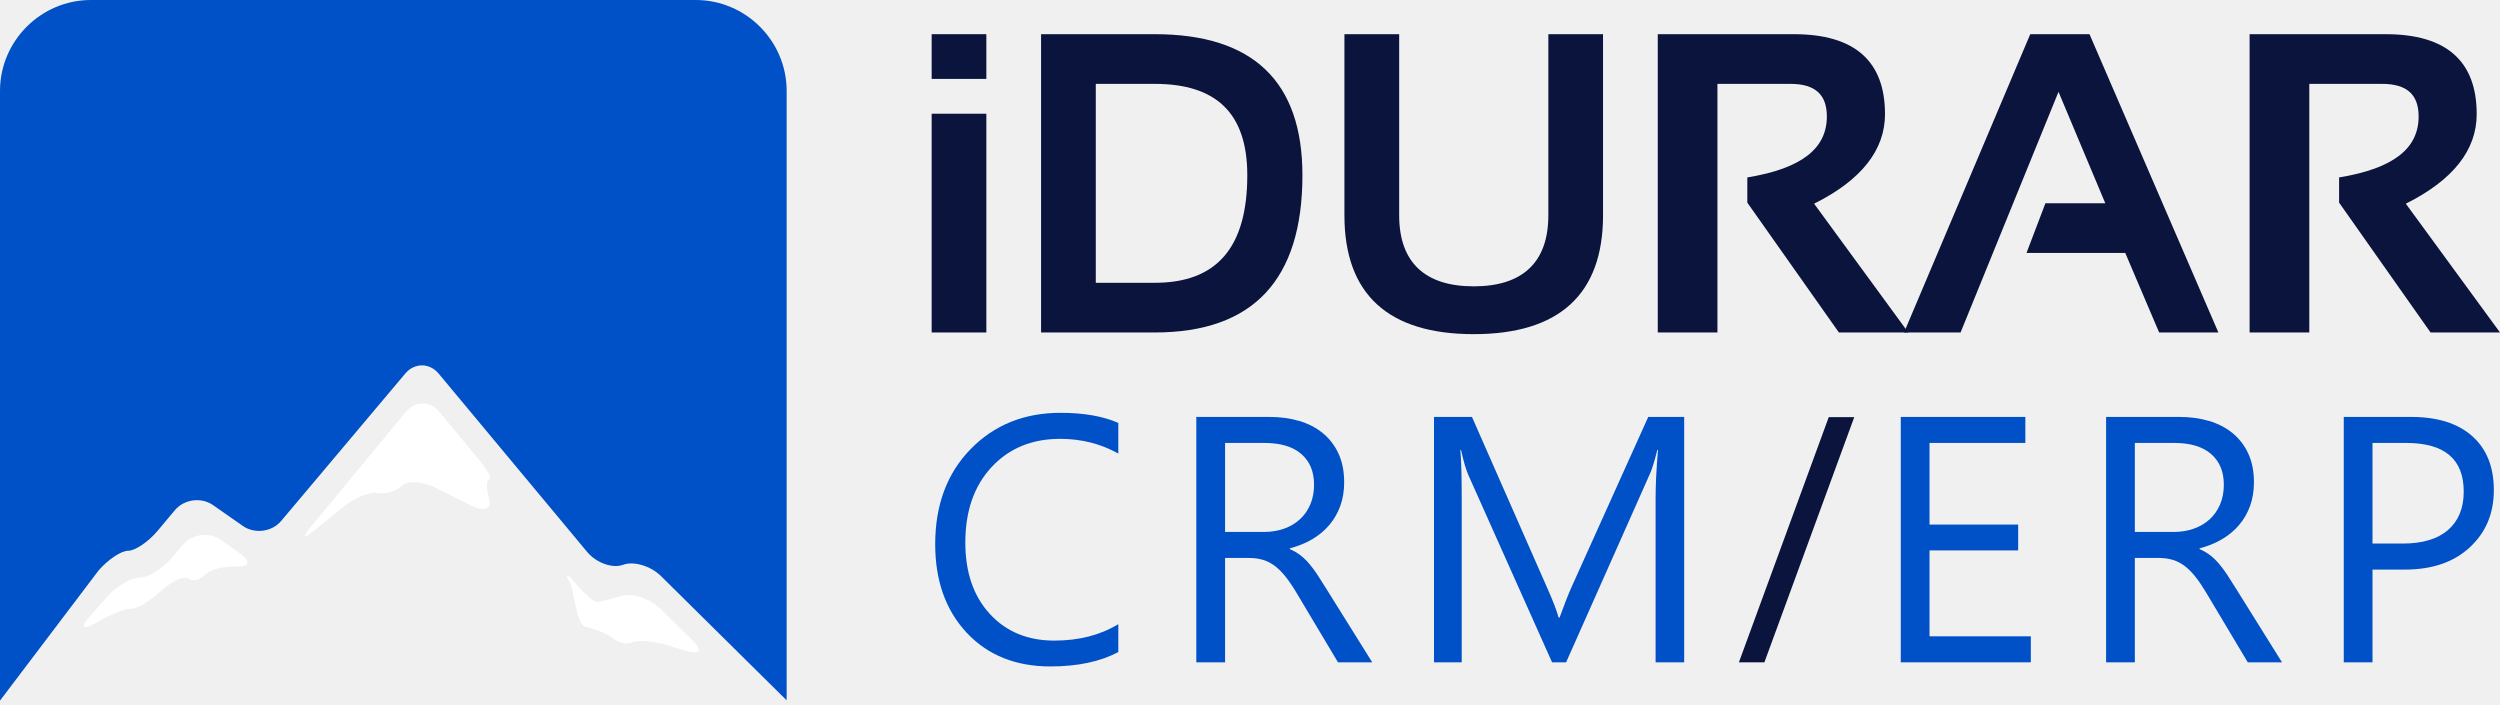
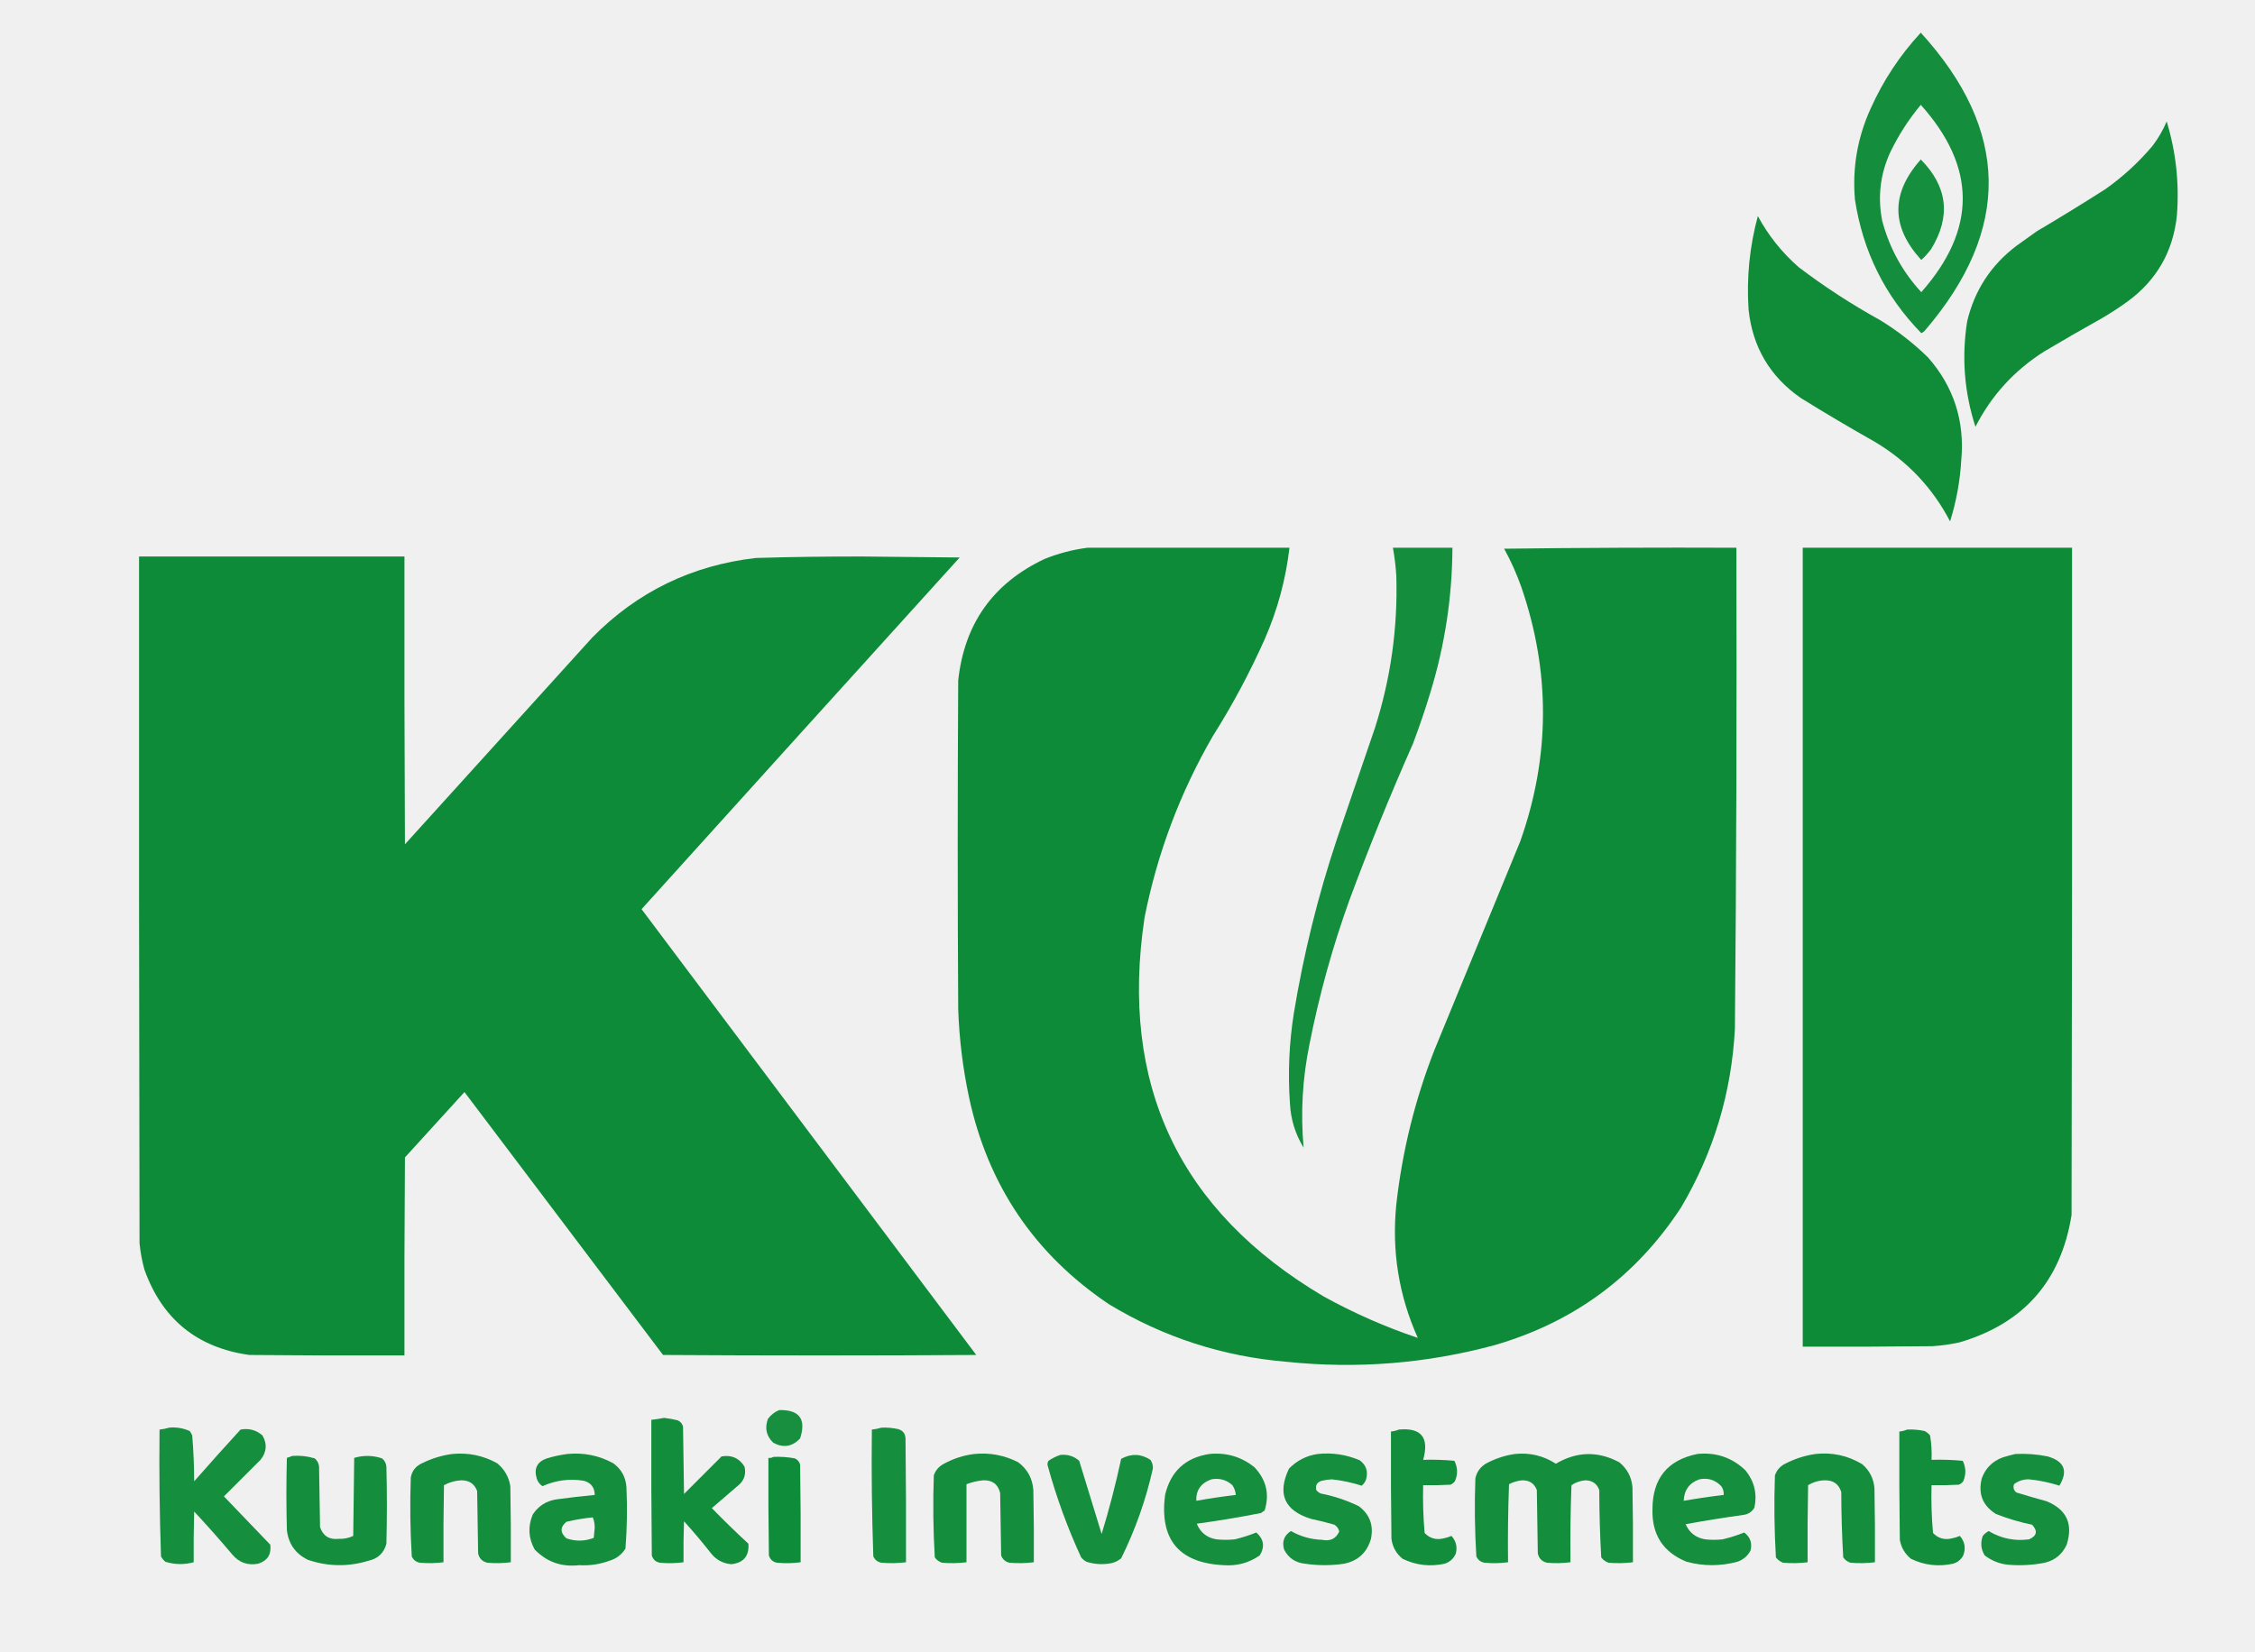
- <svg xmlns="http://www.w3.org/2000/svg" width="100%" height="100%" viewBox="0 0 220 62" version="1.1" xml:space="preserve" style="fill-rule:evenodd;clip-rule:evenodd;stroke-linejoin:round;stroke-miterlimit:2;">
+ <svg xmlns="http://www.w3.org/2000/svg" version="1.1" width="2311px" height="1693px" style="shape-rendering:geometricPrecision; text-rendering:geometricPrecision; image-rendering:optimizeQuality; fill-rule:evenodd; clip-rule:evenodd">
  <g>
-     <g>
-       <path d="M0,61.655l0,-53.652c0,-4.401 3.601,-8.003 8.003,-8.003l53.223,0c4.4,0 8,3.602 8,8.003l-0,53.221c-0,0.133 -0.004,0.265 -0.01,0.397l-11.053,-10.93c-0.899,-0.89 -2.399,-1.337 -3.329,-0.99c-0.935,0.346 -2.361,-0.165 -3.166,-1.133l-13.061,-15.685c-0.802,-0.97 -2.134,-0.973 -2.944,-0.01l-10.922,12.972c-0.814,0.965 -2.328,1.161 -3.365,0.442l-2.628,-1.836c-1.037,-0.727 -2.546,-0.523 -3.36,0.447l-1.517,1.81c-0.809,0.966 -1.978,1.761 -2.589,1.758c-0.613,-0.002 -1.791,0.783 -2.612,1.742l-8.67,11.447Z" style="fill:#0050c8;fill-rule:nonzero;" />
-       <path d="M38.654,36.235c-0.809,-0.975 -2.125,-0.973 -2.932,0.002l-8.376,10.13c-0.807,0.972 -0.667,1.114 0.315,0.314l2.553,-2.082c0.977,-0.8 2.335,-1.346 3.017,-1.211c0.676,0.128 1.637,-0.152 2.134,-0.63c0.492,-0.48 1.82,-0.411 2.951,0.152l3.166,1.585c1.126,0.568 1.836,0.286 1.566,-0.62c-0.263,-0.906 -0.263,-1.67 0.002,-1.696c0.27,-0.026 -0.172,-0.847 -0.977,-1.815l-3.419,-4.129Z" style="fill:#fff;fill-rule:nonzero;" />
-       <path d="M50.683,51.374c-0.757,-0.895 -1.022,-0.992 -0.582,-0.218c0.443,0.774 0.587,3.862 1.455,4.02c0.867,0.163 1.96,0.625 2.426,1.025c0.468,0.397 1.225,0.541 1.696,0.314c0.464,-0.224 1.839,-0.109 3.046,0.258l1.665,0.511c1.21,0.362 1.458,-0.056 0.554,-0.939l-2.87,-2.804c-0.906,-0.887 -2.418,-1.379 -3.365,-1.1c-0.946,0.281 -1.928,0.52 -2.184,0.532c-0.251,0.012 -1.083,-0.707 -1.841,-1.599" style="fill:#fff;fill-rule:nonzero;" />
-       <path d="M19.461,47.522c-1.034,-0.734 -2.544,-0.545 -3.367,0.419l-0.994,1.159c-0.816,0.961 -2.103,1.746 -2.849,1.744c-0.747,-0 -2.039,0.776 -2.872,1.725l-1.482,1.687c-0.837,0.949 -0.615,1.216 0.481,0.594l0.369,-0.208c1.1,-0.618 2.371,-1.11 2.825,-1.082c0.45,0.026 1.593,-0.646 2.527,-1.49l0.133,-0.121c0.939,-0.847 2.001,-1.306 2.361,-1.032c0.36,0.284 1.013,0.13 1.451,-0.338c0.444,-0.464 1.72,-0.79 2.839,-0.722c1.122,0.064 1.195,-0.478 0.166,-1.209l-1.588,-1.126Z" style="fill:#fff;fill-rule:nonzero;" />
-     </g>
-     <g>
-       <path d="M98.412,57.382c-1.597,0.843 -3.585,1.265 -5.964,1.265c-3.072,-0 -5.532,-0.989 -7.379,-2.967c-1.847,-1.978 -2.771,-4.573 -2.771,-7.786c0,-3.453 1.039,-6.244 3.117,-8.373c2.079,-2.128 4.714,-3.192 7.907,-3.192c2.048,-0 3.744,0.296 5.09,0.888l-0,2.696c-1.546,-0.863 -3.253,-1.295 -5.121,-1.295c-2.479,-0 -4.49,0.828 -6.031,2.485c-1.541,1.656 -2.311,3.87 -2.311,6.641c-0,2.63 0.72,4.726 2.161,6.287c1.44,1.561 3.33,2.342 5.669,2.342c2.169,-0 4.046,-0.482 5.633,-1.446l-0,2.455Z" style="fill:#0050c8;fill-rule:nonzero;" />
-       <path d="M120.757,58.285l-3.012,0l-3.614,-6.054c-0.331,-0.562 -0.653,-1.041 -0.964,-1.438c-0.311,-0.396 -0.63,-0.72 -0.956,-0.971c-0.326,-0.251 -0.678,-0.434 -1.054,-0.55c-0.377,-0.115 -0.801,-0.173 -1.273,-0.173l-2.078,0l0,9.186l-2.53,0l0,-21.595l6.446,0c0.943,0 1.814,0.118 2.612,0.354c0.798,0.236 1.491,0.595 2.078,1.077c0.588,0.482 1.047,1.082 1.378,1.799c0.332,0.718 0.497,1.559 0.497,2.523c0,0.753 -0.113,1.443 -0.338,2.071c-0.226,0.627 -0.548,1.187 -0.964,1.679c-0.417,0.492 -0.919,0.911 -1.506,1.257c-0.588,0.346 -1.248,0.615 -1.98,0.806l-0,0.06c0.361,0.161 0.675,0.344 0.941,0.55c0.266,0.205 0.519,0.449 0.76,0.73c0.241,0.281 0.48,0.6 0.716,0.956c0.235,0.357 0.499,0.771 0.79,1.243l4.051,6.49Zm-12.951,-19.306l0,7.831l3.434,0c0.632,0 1.217,-0.095 1.754,-0.286c0.537,-0.191 1.001,-0.464 1.393,-0.821c0.392,-0.356 0.698,-0.793 0.919,-1.31c0.22,-0.517 0.331,-1.097 0.331,-1.739c-0,-1.155 -0.374,-2.056 -1.122,-2.703c-0.748,-0.648 -1.83,-0.972 -3.245,-0.972l-3.464,0Z" style="fill:#0050c8;fill-rule:nonzero;" />
-       <path d="M148.208,58.285l-2.515,0l-0,-14.487c-0,-1.144 0.07,-2.545 0.211,-4.201l-0.061,-0c-0.241,0.974 -0.456,1.671 -0.647,2.093l-7.379,16.595l-1.235,0l-7.364,-16.475c-0.211,-0.481 -0.427,-1.219 -0.648,-2.213l-0.06,-0c0.08,0.863 0.121,2.274 0.121,4.231l-0,14.457l-2.44,0l0,-21.595l3.343,0l6.626,15.059c0.512,1.155 0.844,2.018 0.994,2.591l0.09,-0c0.432,-1.185 0.779,-2.068 1.04,-2.651l6.761,-14.999l3.163,0l-0,21.595Z" style="fill:#0050c8;fill-rule:nonzero;" />
-       <path d="M178.713,58.285l-11.445,0l-0,-21.595l10.963,0l-0,2.289l-8.433,0l-0,7.184l7.8,-0l0,2.273l-7.8,0l-0,7.56l8.915,0l-0,2.289Z" style="fill:#0050c8;fill-rule:nonzero;" />
-       <path d="M200.817,58.285l-3.012,0l-3.614,-6.054c-0.331,-0.562 -0.652,-1.041 -0.964,-1.438c-0.311,-0.396 -0.63,-0.72 -0.956,-0.971c-0.326,-0.251 -0.677,-0.434 -1.054,-0.55c-0.376,-0.115 -0.801,-0.173 -1.272,-0.173l-2.079,0l0,9.186l-2.53,0l0,-21.595l6.446,0c0.943,0 1.814,0.118 2.613,0.354c0.798,0.236 1.49,0.595 2.078,1.077c0.587,0.482 1.046,1.082 1.378,1.799c0.331,0.718 0.497,1.559 0.497,2.523c-0,0.753 -0.113,1.443 -0.339,2.071c-0.226,0.627 -0.547,1.187 -0.964,1.679c-0.417,0.492 -0.919,0.911 -1.506,1.257c-0.587,0.346 -1.247,0.615 -1.98,0.806l-0,0.06c0.361,0.161 0.675,0.344 0.941,0.55c0.266,0.205 0.52,0.449 0.76,0.73c0.241,0.281 0.48,0.6 0.716,0.956c0.236,0.357 0.499,0.771 0.79,1.243l4.051,6.49Zm-12.951,-19.306l0,7.831l3.434,0c0.632,0 1.217,-0.095 1.754,-0.286c0.537,-0.191 1.002,-0.464 1.393,-0.821c0.392,-0.356 0.698,-0.793 0.919,-1.31c0.221,-0.517 0.331,-1.097 0.331,-1.739c0,-1.155 -0.374,-2.056 -1.122,-2.703c-0.748,-0.648 -1.829,-0.972 -3.245,-0.972l-3.464,0Z" style="fill:#0050c8;fill-rule:nonzero;" />
-       <path d="M208.781,50.123l0,8.162l-2.53,0l0,-21.595l5.934,0c2.309,0 4.098,0.562 5.368,1.687c1.27,1.124 1.905,2.711 1.905,4.759c0,2.048 -0.705,3.724 -2.116,5.029c-1.41,1.306 -3.315,1.958 -5.715,1.958l-2.846,0Zm0,-11.144l0,8.855l2.651,0c1.747,0 3.079,-0.399 3.998,-1.197c0.918,-0.798 1.378,-1.925 1.378,-3.381c-0,-2.851 -1.687,-4.277 -5.06,-4.277l-2.967,0Z" style="fill:#0050c8;fill-rule:nonzero;" />
-       <g>
-         <path d="M86.798,29.258l-4.812,-0l-0,-19.25l4.812,-0l-0,19.25Zm-0,-22.314l-4.812,0l-0,-3.935l4.812,0l-0,3.935Z" style="fill:#0a143c;fill-rule:nonzero;" />
-         <path d="M101.622,24.886c5.428,0 8.14,-3.078 8.14,-9.465c-0,-5.439 -2.712,-8.04 -8.14,-8.04l-5.193,0l-0,17.505l5.193,0Zm-10.008,4.372l0,-26.25l10.008,0c8.659,0 12.991,4.173 12.991,12.413c0,9.194 -4.332,13.837 -12.991,13.837l-10.008,-0Z" style="fill:#0a143c;fill-rule:nonzero;" />
-         <path d="M118.309,18.945l-0,-15.937l4.818,0l-0,15.937c-0,4.169 2.293,6.253 6.562,6.253c4.269,-0 6.566,-2.084 6.566,-6.253l-0,-15.937l4.812,0l0,15.937c0,6.973 -3.877,10.46 -11.378,10.46c-7.501,0 -11.38,-3.487 -11.38,-10.46" style="fill:#0a143c;fill-rule:nonzero;" />
-         <path d="M145.883,29.258l0,-26.249l11.984,-0c5.345,-0 8.013,2.366 8.013,7.035c0,3.158 -2.078,5.806 -6.239,7.881l8.288,11.333l-6.106,-0l-8.059,-11.427l-0,-2.217c4.812,-0.791 6.999,-2.562 6.999,-5.368c-0,-1.928 -1.036,-2.865 -3.207,-2.865l-6.421,-0l-0,21.877l-5.252,-0Z" style="fill:#0a143c;fill-rule:nonzero;" />
-         <path d="M172.53,29.258l-4.975,-0l11.107,-26.249l5.214,-0l11.342,26.249l-5.213,-0l-2.983,-7l-8.689,-0l1.664,-4.373l5.268,0l-4.117,-9.804l-8.618,21.177Z" style="fill:#0a143c;fill-rule:nonzero;" />
-         <path d="M197.965,29.258l0,-26.249l11.977,-0c5.341,-0 8.007,2.366 8.007,7.035c0,3.158 -2.078,5.806 -6.237,7.881l8.288,11.333l-6.111,-0l-8.048,-11.427l0,-2.217c4.816,-0.791 6.998,-2.562 6.998,-5.368c-0,-1.928 -1.04,-2.865 -3.213,-2.865l-6.408,-0l-0,21.877l-5.253,-0Z" style="fill:#0a143c;fill-rule:nonzero;" />
-       </g>
-       <path d="M163.174,36.709l-2.244,-0l-7.907,21.575l2.244,0l7.907,-21.575Z" style="fill:#0a143c;" />
-     </g>
+     <path style="opacity:0.97" fill="#0d8b37" d="M 1968.5,33.5 C 2059.74,133.749 2061.24,235.415 1973,338.5C 1971.94,339.899 1970.61,340.899 1969,341.5C 1931.76,303.36 1909.1,257.694 1901,204.5C 1898.23,172.106 1903.57,141.106 1917,111.5C 1929.95,82.556 1947.12,56.556 1968.5,33.5 Z M 1968.5,107.5 C 2025.65,171.255 2025.82,235.255 1969,299.5C 1949.69,278.549 1936.35,254.215 1929,226.5C 1924.17,202.311 1926.84,178.978 1937,156.5C 1945.53,138.751 1956.03,122.418 1968.5,107.5 Z" />
+   </g>
+   <g>
+     <path style="opacity:0.986" fill="#0d8b37" d="M 2220.5,124.5 C 2229.99,155.682 2233.49,187.682 2231,220.5C 2227.22,257.564 2210.39,287.064 2180.5,309C 2172.1,315.06 2163.44,320.727 2154.5,326C 2134.67,337.081 2115,348.414 2095.5,360C 2064.67,379.325 2041.01,405.158 2024.5,437.5C 2013.06,402.173 2010.22,366.173 2016,329.5C 2023.54,297.622 2040.38,271.788 2066.5,252C 2073.5,247 2080.5,242 2087.5,237C 2111.1,223.063 2134.43,208.73 2157.5,194C 2175.57,181.264 2191.74,166.431 2206,149.5C 2211.87,141.767 2216.7,133.433 2220.5,124.5 Z" />
+   </g>
+   <g>
+     <path style="opacity:0.964" fill="#0d8b37" d="M 1968.5,163.5 C 1996.08,191.342 1999.58,222.009 1979,255.5C 1975.97,259.529 1972.63,263.196 1969,266.5C 1937.87,232.47 1937.7,198.137 1968.5,163.5 Z" />
+   </g>
+   <g>
+     <path style="opacity:0.986" fill="#0d8b37" d="M 1801.5,221.5 C 1812.28,241.458 1826.28,258.958 1843.5,274C 1869.82,293.968 1897.48,311.968 1926.5,328C 1944.43,338.923 1960.93,351.756 1976,366.5C 2002.26,396.481 2013.59,431.481 2010,471.5C 2008.75,492.99 2004.92,513.99 1998.5,534.5C 1980.57,500.068 1954.9,472.902 1921.5,453C 1895.84,438.504 1870.5,423.504 1845.5,408C 1813.97,386.092 1796.14,355.925 1792,317.5C 1789.82,284.952 1792.99,252.952 1801.5,221.5 Z" />
+   </g>
+   <g>
+     <path style="opacity:0.995" fill="#0d8b37" d="M 1114.5,561.5 C 1183.5,561.5 1252.5,561.5 1321.5,561.5C 1317.69,594.091 1309.19,625.425 1296,655.5C 1280.65,689.868 1262.99,722.868 1243,754.5C 1209.41,812.592 1186.08,874.592 1173,940.5C 1147.14,1111.79 1208.31,1241.29 1356.5,1329C 1387.4,1346.08 1419.57,1360.24 1453,1371.5C 1433.49,1327.95 1426.16,1282.29 1431,1234.5C 1437.09,1180.14 1450.09,1127.47 1470,1076.5C 1499.33,1005.17 1528.67,933.833 1558,862.5C 1588.74,775.573 1589.07,688.573 1559,601.5C 1554.23,588.04 1548.4,575.04 1541.5,562.5C 1620.83,561.5 1700.16,561.167 1779.5,561.5C 1779.97,725.844 1779.47,890.177 1778,1054.5C 1774.57,1120.12 1756.23,1181.12 1723,1237.5C 1676.86,1308.27 1613.03,1355.43 1531.5,1379C 1461.6,1397.84 1390.6,1403.51 1318.5,1396C 1253.08,1390.53 1192.42,1370.86 1136.5,1337C 1060.25,1285.75 1012.41,1214.91 993,1124.5C 986.707,1094.82 983.04,1064.82 982,1034.5C 981.333,922.167 981.333,809.833 982,697.5C 988.311,639.335 1017.81,597.835 1070.5,573C 1084.8,567.259 1099.47,563.425 1114.5,561.5 Z" />
+   </g>
+   <g>
+     <path style="opacity:0.972" fill="#0d8b37" d="M 1427.5,561.5 C 1447.83,561.5 1468.17,561.5 1488.5,561.5C 1488.26,611.928 1480.76,661.262 1466,709.5C 1460.6,727.379 1454.6,745.045 1448,762.5C 1424.67,815.153 1403.01,868.486 1383,922.5C 1365.59,970.804 1351.92,1020.14 1342,1070.5C 1334.8,1105.58 1332.8,1140.92 1336,1176.5C 1327.53,1162.76 1322.87,1147.76 1322,1131.5C 1319.77,1100.36 1321.11,1069.36 1326,1038.5C 1335.96,977.997 1350.63,918.663 1370,860.5C 1383.01,822.49 1396.01,784.49 1409,746.5C 1425.24,695.732 1432.57,643.732 1431,590.5C 1430.41,580.742 1429.24,571.075 1427.5,561.5 Z" />
+   </g>
+   <g>
+     <path style="opacity:0.999" fill="#0d8b37" d="M 1847.5,561.5 C 1939.5,561.5 2031.5,561.5 2123.5,561.5C 2123.67,789.5 2123.5,1017.5 2123,1245.5C 2112.29,1313.09 2074.12,1356.59 2008.5,1376C 1999.27,1378.08 1989.94,1379.41 1980.5,1380C 1936.17,1380.5 1891.83,1380.67 1847.5,1380.5C 1847.5,1107.5 1847.5,834.5 1847.5,561.5 Z" />
+   </g>
+   <g>
+     <path style="opacity:0.996" fill="#0d8b37" d="M 142.5,570.5 C 233.167,570.5 323.833,570.5 414.5,570.5C 414.333,668.834 414.5,767.167 415,865.5C 479,794.833 543,724.167 607,653.5C 653.042,606.731 708.876,579.565 774.5,572C 811.483,570.878 848.483,570.378 885.5,570.5C 918.167,570.833 950.833,571.167 983.5,571.5C 874.712,691.591 766.045,811.758 657.5,932C 771.819,1084.32 886.152,1236.66 1000.5,1389C 893.5,1389.67 786.5,1389.67 679.5,1389C 611.667,1299.17 543.833,1209.33 476,1119.5C 455.667,1141.83 435.333,1164.17 415,1186.5C 414.5,1254.17 414.333,1321.83 414.5,1389.5C 361.499,1389.67 308.499,1389.5 255.5,1389C 202.038,1381.52 166.204,1352.35 148,1301.5C 145.561,1292.64 143.895,1283.64 143,1274.5C 142.5,1039.83 142.333,805.167 142.5,570.5 Z" />
+   </g>
+   <g>
+     <path style="opacity:0.951" fill="#0d8b37" d="M 798.5,1445.5 C 819.277,1445.05 826.444,1454.72 820,1474.5C 812.015,1483.07 802.848,1484.57 792.5,1479C 785.368,1472.16 783.535,1463.99 787,1454.5C 790.045,1450.41 793.878,1447.41 798.5,1445.5 Z" />
+   </g>
+   <g>
+     <path style="opacity:0.979" fill="#0d8b37" d="M 680.5,1453.5 C 685.223,1454.01 689.889,1454.84 694.5,1456C 697.381,1457.25 699.214,1459.42 700,1462.5C 700.333,1485.5 700.667,1508.5 701,1531.5C 713.833,1518.67 726.667,1505.83 739.5,1493C 749.821,1491.25 757.654,1494.75 763,1503.5C 764.708,1510.47 763.041,1516.47 758,1521.5C 748.5,1529.67 739,1537.83 729.5,1546C 741.696,1558.53 754.196,1570.7 767,1582.5C 767.896,1595.1 762.063,1602.1 749.5,1603.5C 740.549,1602.72 733.383,1598.72 728,1591.5C 719.376,1580.54 710.376,1569.87 701,1559.5C 700.5,1573.5 700.333,1587.5 700.5,1601.5C 692.535,1602.57 684.535,1602.74 676.5,1602C 672.104,1601.27 669.27,1598.77 668,1594.5C 667.5,1548.17 667.333,1501.83 667.5,1455.5C 671.993,1455.02 676.327,1454.36 680.5,1453.5 Z" />
+   </g>
+   <g>
+     <path style="opacity:0.967" fill="#0d8b37" d="M 173.5,1463.5 C 180.838,1462.86 187.838,1464.03 194.5,1467C 195.46,1468.42 196.293,1469.92 197,1471.5C 198.287,1487.1 198.954,1502.77 199,1518.5C 214.648,1500.68 230.481,1483.02 246.5,1465.5C 254.967,1463.89 262.467,1465.89 269,1471.5C 273.993,1480.24 273.327,1488.57 267,1496.5C 254.5,1509 242,1521.5 229.5,1534C 245.333,1550.5 261.167,1567 277,1583.5C 278.266,1593.47 274.099,1599.97 264.5,1603C 253.801,1604.99 244.967,1601.82 238,1593.5C 225.372,1578.54 212.372,1563.87 199,1549.5C 198.5,1566.83 198.333,1584.16 198.5,1601.5C 188.761,1604.14 179.094,1603.98 169.5,1601C 167.622,1599.46 166.122,1597.62 165,1595.5C 163.521,1552.21 163.021,1508.88 163.5,1465.5C 167.011,1465.1 170.344,1464.43 173.5,1463.5 Z" />
+   </g>
+   <g>
+     <path style="opacity:0.966" fill="#0d8b37" d="M 903.5,1463.5 C 909.232,1463.28 914.899,1463.78 920.5,1465C 925.228,1466.4 927.728,1469.56 928,1474.5C 928.5,1516.83 928.667,1559.17 928.5,1601.5C 920.194,1602.54 911.861,1602.7 903.5,1602C 899.501,1601.33 896.668,1599.17 895,1595.5C 893.521,1552.21 893.021,1508.88 893.5,1465.5C 897.011,1465.1 900.344,1464.43 903.5,1463.5 Z" />
+   </g>
+   <g>
+     <path style="opacity:0.977" fill="#0d8b37" d="M 1433.5,1465.5 C 1456.61,1463.31 1464.94,1473.64 1458.5,1496.5C 1469.19,1496.17 1479.85,1496.5 1490.5,1497.5C 1494,1504.47 1494.17,1511.47 1491,1518.5C 1489.79,1520.05 1488.29,1521.22 1486.5,1522C 1477.17,1522.5 1467.84,1522.67 1458.5,1522.5C 1458.08,1538.88 1458.58,1555.22 1460,1571.5C 1465.36,1577.06 1471.86,1578.89 1479.5,1577C 1482.26,1576.47 1484.93,1575.63 1487.5,1574.5C 1492.17,1579.64 1493.67,1585.64 1492,1592.5C 1489.77,1597.73 1485.94,1601.23 1480.5,1603C 1465.54,1606.26 1451.21,1604.59 1437.5,1598C 1430.94,1592.71 1427.11,1585.88 1426,1577.5C 1425.5,1540.83 1425.33,1504.17 1425.5,1467.5C 1428.37,1467.2 1431.04,1466.53 1433.5,1465.5 Z" />
+   </g>
+   <g>
+     <path style="opacity:0.977" fill="#0d8b37" d="M 1954.5,1465.5 C 1960.58,1465.2 1966.58,1465.7 1972.5,1467C 1974.62,1468.12 1976.46,1469.62 1978,1471.5C 1979.41,1479.75 1979.91,1488.08 1979.5,1496.5C 1990.19,1496.17 2000.85,1496.5 2011.5,1497.5C 2014.84,1504.49 2015.01,1511.49 2012,1518.5C 2010.79,1520.05 2009.29,1521.22 2007.5,1522C 1998.17,1522.5 1988.84,1522.67 1979.5,1522.5C 1979.06,1538.89 1979.56,1555.22 1981,1571.5C 1986.36,1577.06 1992.86,1578.89 2000.5,1577C 2003.26,1576.47 2005.93,1575.63 2008.5,1574.5C 2013.66,1580.4 2014.83,1587.07 2012,1594.5C 2009.71,1598.79 2006.21,1601.62 2001.5,1603C 1986.54,1606.26 1972.21,1604.59 1958.5,1598C 1952.23,1592.96 1948.39,1586.46 1947,1578.5C 1946.5,1541.5 1946.33,1504.5 1946.5,1467.5C 1949.37,1467.2 1952.04,1466.53 1954.5,1465.5 Z" />
+   </g>
+   <g>
+     <path style="opacity:0.971" fill="#0d8b37" d="M 463.5,1490.5 C 479.904,1488.91 495.237,1492.08 509.5,1500C 516.973,1506.11 521.473,1513.94 523,1523.5C 523.5,1549.5 523.667,1575.5 523.5,1601.5C 515.528,1602.53 507.528,1602.7 499.5,1602C 494.333,1600.83 491.167,1597.67 490,1592.5C 489.667,1571.17 489.333,1549.83 489,1528.5C 486.199,1521 480.699,1517.34 472.5,1517.5C 466.274,1517.85 460.44,1519.52 455,1522.5C 454.5,1548.83 454.333,1575.16 454.5,1601.5C 446.528,1602.53 438.528,1602.7 430.5,1602C 426.501,1601.33 423.668,1599.17 422,1595.5C 420.369,1568.55 420.035,1541.55 421,1514.5C 422.326,1507.68 426.16,1502.85 432.5,1500C 442.44,1495.11 452.774,1491.94 463.5,1490.5 Z" />
+   </g>
+   <g>
+     <path style="opacity:0.97" fill="#0d8b37" d="M 581.5,1490.5 C 598.22,1488.88 613.887,1492.04 628.5,1500C 636.786,1506.07 641.286,1514.24 642,1524.5C 642.966,1545.56 642.632,1566.56 641,1587.5C 637.104,1593.71 631.604,1597.87 624.5,1600C 614.483,1603.64 604.15,1605.14 593.5,1604.5C 575.563,1606.57 560.396,1601.24 548,1588.5C 541.517,1576.88 540.851,1564.88 546,1552.5C 551.805,1543.71 559.971,1538.55 570.5,1537C 583.475,1535.24 596.475,1533.74 609.5,1532.5C 609.422,1524.92 605.755,1520.09 598.5,1518C 583.802,1515.53 569.635,1517.36 556,1523.5C 553.046,1521.61 551.046,1518.94 550,1515.5C 547.03,1505.27 550.53,1498.44 560.5,1495C 567.514,1492.9 574.514,1491.4 581.5,1490.5 Z M 607.5,1555.5 C 608.821,1558.6 609.488,1562.1 609.5,1566C 609.167,1569.5 608.833,1573 608.5,1576.5C 599.202,1580.07 589.869,1580.23 580.5,1577C 573.889,1571.16 573.889,1565.49 580.5,1560C 589.528,1557.87 598.528,1556.37 607.5,1555.5 Z" />
+   </g>
+   <g>
+     <path style="opacity:0.969" fill="#0d8b37" d="M 998.5,1490.5 C 1014.38,1488.93 1029.38,1491.77 1043.5,1499C 1052.96,1506.08 1058.13,1515.58 1059,1527.5C 1059.5,1552.16 1059.67,1576.83 1059.5,1601.5C 1051.19,1602.54 1042.86,1602.7 1034.5,1602C 1030.32,1601 1027.49,1598.5 1026,1594.5C 1025.67,1573.17 1025.33,1551.83 1025,1530.5C 1022.76,1521.44 1016.93,1517.1 1007.5,1517.5C 1001.62,1518.05 995.957,1519.39 990.5,1521.5C 990.5,1548.17 990.5,1574.83 990.5,1601.5C 982.194,1602.54 973.861,1602.7 965.5,1602C 962.375,1601.02 959.875,1599.19 958,1596.5C 956.359,1568.56 956.025,1540.56 957,1512.5C 958.689,1507.47 961.856,1503.64 966.5,1501C 976.597,1495.36 987.264,1491.86 998.5,1490.5 Z" />
+   </g>
+   <g>
+     <path style="opacity:0.966" fill="#0d8b37" d="M 1239.5,1490.5 C 1256.76,1488.81 1272.09,1493.31 1285.5,1504C 1297.79,1516.99 1301.29,1531.82 1296,1548.5C 1294.75,1549.21 1293.58,1550.04 1292.5,1551C 1270.65,1555.31 1248.65,1558.98 1226.5,1562C 1230.18,1571 1236.84,1576.34 1246.5,1578C 1252.83,1578.67 1259.17,1578.67 1265.5,1578C 1273.13,1576.16 1280.46,1573.83 1287.5,1571C 1295.28,1577.81 1296.45,1585.64 1291,1594.5C 1279.94,1602.18 1267.61,1605.52 1254,1604.5C 1208.17,1602.22 1188.17,1578.22 1194,1532.5C 1199.77,1508.22 1214.94,1494.22 1239.5,1490.5 Z M 1241.5,1516.5 C 1249.78,1515 1256.95,1517 1263,1522.5C 1265.03,1525.56 1266.2,1528.89 1266.5,1532.5C 1252.94,1534.08 1239.44,1536.08 1226,1538.5C 1225.58,1527.68 1230.75,1520.35 1241.5,1516.5 Z" />
+   </g>
+   <g>
+     <path style="opacity:0.967" fill="#0d8b37" d="M 1350.5,1490.5 C 1365.45,1488.93 1379.78,1491.1 1393.5,1497C 1400.14,1501.92 1402.3,1508.42 1400,1516.5C 1399.12,1519.1 1397.62,1521.27 1395.5,1523C 1385.66,1519.84 1375.49,1517.67 1365,1516.5C 1361.45,1516.64 1357.95,1517.14 1354.5,1518C 1349.69,1519.45 1347.86,1522.62 1349,1527.5C 1350.21,1529.05 1351.71,1530.22 1353.5,1531C 1367.09,1533.65 1380.09,1537.98 1392.5,1544C 1403.74,1552.39 1407.9,1563.56 1405,1577.5C 1401.02,1591.47 1391.86,1599.97 1377.5,1603C 1364.16,1604.98 1350.83,1604.98 1337.5,1603C 1327.57,1601.97 1320.41,1597.14 1316,1588.5C 1313.63,1580.29 1315.96,1573.96 1323,1569.5C 1332.95,1575.15 1343.61,1578.15 1355,1578.5C 1363.3,1580.2 1369.14,1577.37 1372.5,1570C 1371.81,1566.96 1370.15,1564.63 1367.5,1563C 1359.58,1560.69 1351.58,1558.69 1343.5,1557C 1316.23,1548.54 1308.73,1531.37 1321,1505.5C 1329.2,1497.15 1339.03,1492.15 1350.5,1490.5 Z" />
+   </g>
+   <g>
+     <path style="opacity:0.971" fill="#0d8b37" d="M 1552.5,1490.5 C 1567.77,1488.93 1581.77,1492.26 1594.5,1500.5C 1615.96,1487.83 1637.62,1487.33 1659.5,1499C 1667.55,1505.6 1672.05,1514.1 1673,1524.5C 1673.5,1550.16 1673.67,1575.83 1673.5,1601.5C 1665.19,1602.54 1656.86,1602.7 1648.5,1602C 1645.44,1600.94 1642.94,1599.11 1641,1596.5C 1639.7,1573.56 1639.03,1550.56 1639,1527.5C 1636.61,1520.87 1631.77,1517.54 1624.5,1517.5C 1619.39,1517.98 1614.72,1519.65 1610.5,1522.5C 1609.5,1548.82 1609.17,1575.16 1609.5,1601.5C 1601.53,1602.53 1593.53,1602.7 1585.5,1602C 1580.33,1600.83 1577.17,1597.67 1576,1592.5C 1575.67,1570.83 1575.33,1549.17 1575,1527.5C 1572.43,1520.7 1567.43,1517.37 1560,1517.5C 1555.24,1517.92 1550.74,1519.25 1546.5,1521.5C 1545.5,1548.16 1545.17,1574.83 1545.5,1601.5C 1537.54,1602.57 1529.54,1602.74 1521.5,1602C 1517.5,1601.33 1514.67,1599.17 1513,1595.5C 1511.38,1568.87 1511.05,1542.21 1512,1515.5C 1513.47,1508.68 1517.31,1503.51 1523.5,1500C 1532.74,1495.12 1542.4,1491.95 1552.5,1490.5 Z" />
+   </g>
+   <g>
+     <path style="opacity:0.966" fill="#0d8b37" d="M 1739.5,1490.5 C 1758.75,1488.53 1775.25,1494.19 1789,1507.5C 1797.98,1518.77 1800.98,1531.44 1798,1545.5C 1795.44,1549.87 1791.61,1552.37 1786.5,1553C 1766.74,1555.74 1747.07,1558.9 1727.5,1562.5C 1731.3,1571.25 1737.96,1576.41 1747.5,1578C 1753.5,1578.67 1759.5,1578.67 1765.5,1578C 1773.12,1576.17 1780.46,1573.83 1787.5,1571C 1793.75,1575.67 1795.91,1581.84 1794,1589.5C 1791.06,1595.07 1786.56,1598.9 1780.5,1601C 1763.16,1605.64 1745.83,1605.64 1728.5,1601C 1704.42,1591.22 1692.76,1573.22 1693.5,1547C 1693.61,1515.56 1708.94,1496.73 1739.5,1490.5 Z M 1741.5,1516.5 C 1750.4,1514.74 1757.9,1517.07 1764,1523.5C 1765.91,1526.21 1766.74,1529.21 1766.5,1532.5C 1752.78,1534.13 1739.11,1536.13 1725.5,1538.5C 1725.98,1527.5 1731.32,1520.16 1741.5,1516.5 Z" />
+   </g>
+   <g>
+     <path style="opacity:0.972" fill="#0d8b37" d="M 1860.5,1490.5 C 1877.76,1488.6 1893.76,1492.1 1908.5,1501C 1915.97,1507.44 1920.14,1515.61 1921,1525.5C 1921.5,1550.83 1921.67,1576.16 1921.5,1601.5C 1913.19,1602.54 1904.86,1602.7 1896.5,1602C 1893.34,1601.01 1890.84,1599.18 1889,1596.5C 1887.7,1574.23 1887.03,1551.9 1887,1529.5C 1884.44,1521.3 1878.78,1517.3 1870,1517.5C 1863.86,1517.66 1858.2,1519.33 1853,1522.5C 1852.5,1548.83 1852.33,1575.16 1852.5,1601.5C 1844.19,1602.54 1835.86,1602.7 1827.5,1602C 1824.44,1600.94 1821.94,1599.11 1820,1596.5C 1818.36,1568.56 1818.03,1540.56 1819,1512.5C 1820.69,1507.47 1823.86,1503.64 1828.5,1501C 1838.68,1495.63 1849.35,1492.13 1860.5,1490.5 Z" />
+   </g>
+   <g>
+     <path style="opacity:0.965" fill="#0d8b37" d="M 2065.5,1490.5 C 2076.62,1489.96 2087.62,1490.79 2098.5,1493C 2115.67,1497.97 2119.67,1507.97 2110.5,1523C 2100.5,1519.75 2090.16,1517.59 2079.5,1516.5C 2073.69,1516.36 2068.52,1518.02 2064,1521.5C 2062.88,1524.96 2063.71,1527.79 2066.5,1530C 2076.78,1533.15 2087.11,1536.15 2097.5,1539C 2117.95,1547.41 2124.79,1562.24 2118,1583.5C 2113.51,1593.32 2106.01,1599.49 2095.5,1602C 2082.95,1604.46 2070.29,1605.12 2057.5,1604C 2048.74,1602.97 2040.91,1599.81 2034,1594.5C 2030.14,1588.24 2029.48,1581.57 2032,1574.5C 2033.72,1572.44 2035.72,1570.78 2038,1569.5C 2050.85,1577.17 2064.69,1580.01 2079.5,1578C 2087.54,1574.42 2088.54,1569.42 2082.5,1563C 2069.83,1560.42 2057.5,1556.75 2045.5,1552C 2031.87,1543.46 2027.04,1531.29 2031,1515.5C 2034.81,1505.03 2041.97,1497.86 2052.5,1494C 2056.92,1492.65 2061.25,1491.48 2065.5,1490.5 Z" />
+   </g>
+   <g>
+     <path style="opacity:0.966" fill="#0d8b37" d="M 1086.5,1491.5 C 1093.95,1490.65 1100.45,1492.65 1106,1497.5C 1113.66,1522.49 1121.33,1547.49 1129,1572.5C 1136.76,1547.12 1143.43,1521.46 1149,1495.5C 1159.28,1489.86 1169.28,1490.2 1179,1496.5C 1180.87,1499.21 1181.7,1502.21 1181.5,1505.5C 1174.35,1537.46 1163.52,1568.13 1149,1597.5C 1145.12,1600.69 1140.62,1602.52 1135.5,1603C 1128.01,1603.94 1120.68,1603.27 1113.5,1601C 1111.38,1599.88 1109.54,1598.38 1108,1596.5C 1094.15,1566.46 1082.82,1535.46 1074,1503.5C 1073.19,1501.42 1073.36,1499.42 1074.5,1497.5C 1078.32,1494.92 1082.32,1492.92 1086.5,1491.5 Z" />
+   </g>
+   <g>
+     <path style="opacity:0.972" fill="#0d8b37" d="M 299.5,1492.5 C 307.354,1491.91 315.021,1492.74 322.5,1495C 325.181,1497.19 326.681,1500.03 327,1503.5C 327.333,1524.17 327.667,1544.83 328,1565.5C 331.066,1574.54 337.4,1578.54 347,1577.5C 352.281,1577.76 357.281,1576.76 362,1574.5C 362.333,1547.83 362.667,1521.17 363,1494.5C 372.531,1491.69 382.031,1491.85 391.5,1495C 394.181,1497.19 395.681,1500.03 396,1503.5C 396.667,1529.83 396.667,1556.17 396,1582.5C 393.458,1592.04 387.292,1597.87 377.5,1600C 356.697,1606.3 336.03,1605.97 315.5,1599C 302.791,1592.75 295.625,1582.59 294,1568.5C 293.333,1543.83 293.333,1519.17 294,1494.5C 295.948,1493.89 297.782,1493.22 299.5,1492.5 Z" />
+   </g>
+   <g>
+     <path style="opacity:0.991" fill="#0d8b37" d="M 792.5,1493.5 C 799.906,1493.15 807.239,1493.65 814.5,1495C 817.381,1496.25 819.214,1498.42 820,1501.5C 820.5,1534.83 820.667,1568.17 820.5,1601.5C 812.535,1602.57 804.535,1602.74 796.5,1602C 792.104,1601.27 789.27,1598.77 788,1594.5C 787.5,1561.17 787.333,1527.83 787.5,1494.5C 789.415,1494.78 791.081,1494.45 792.5,1493.5 Z" />
  </g>
</svg>
